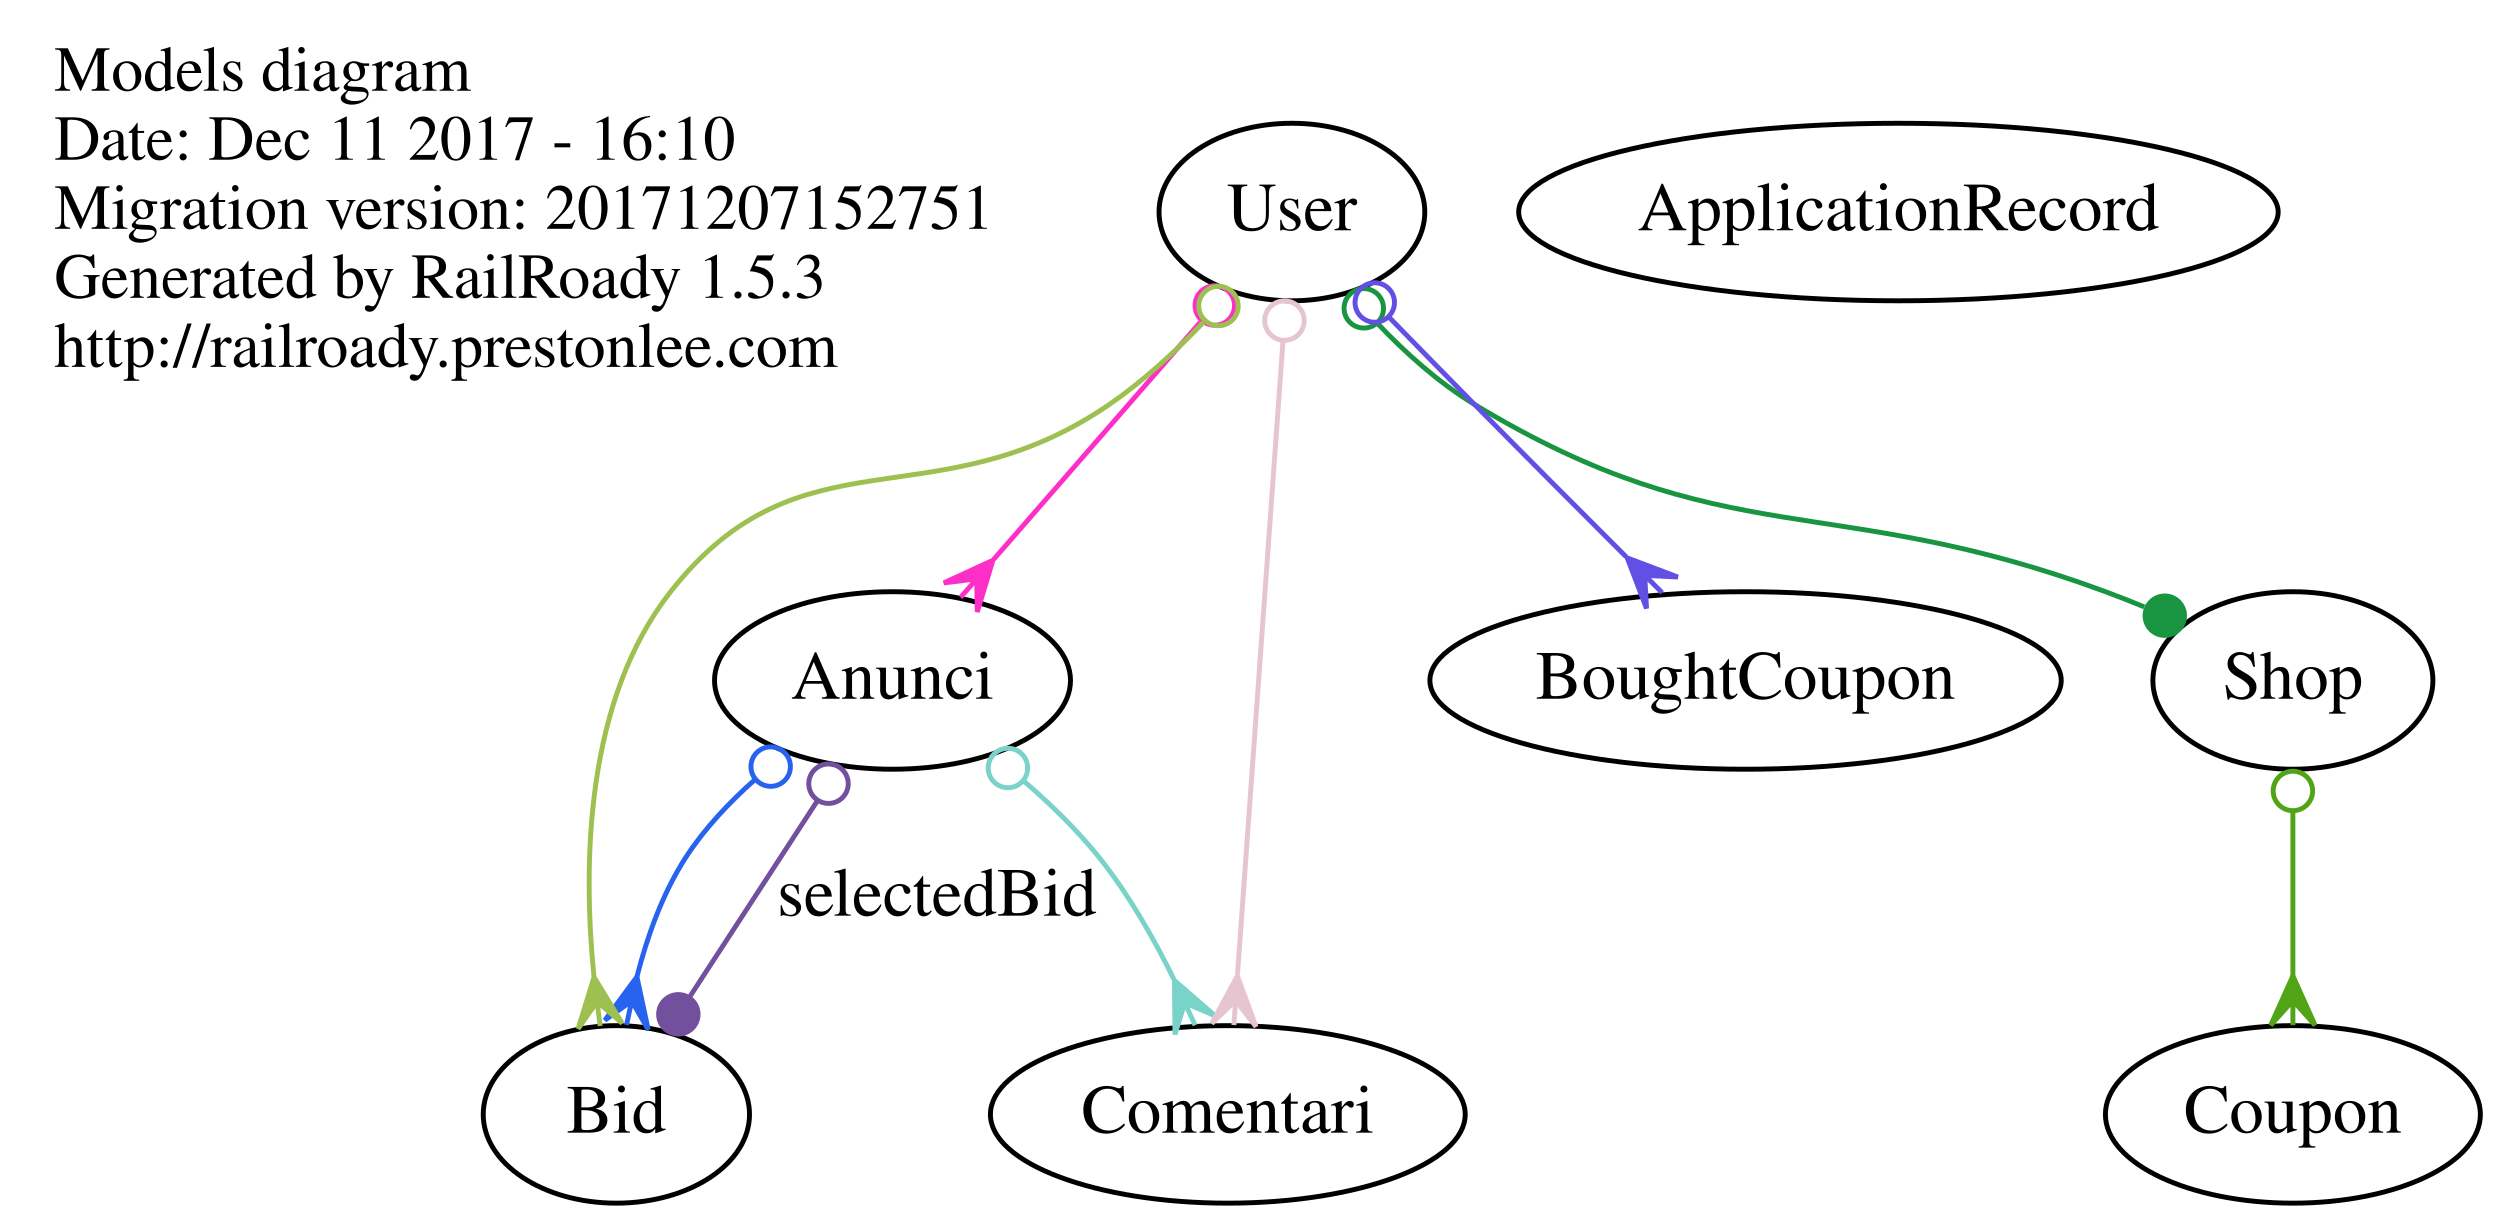
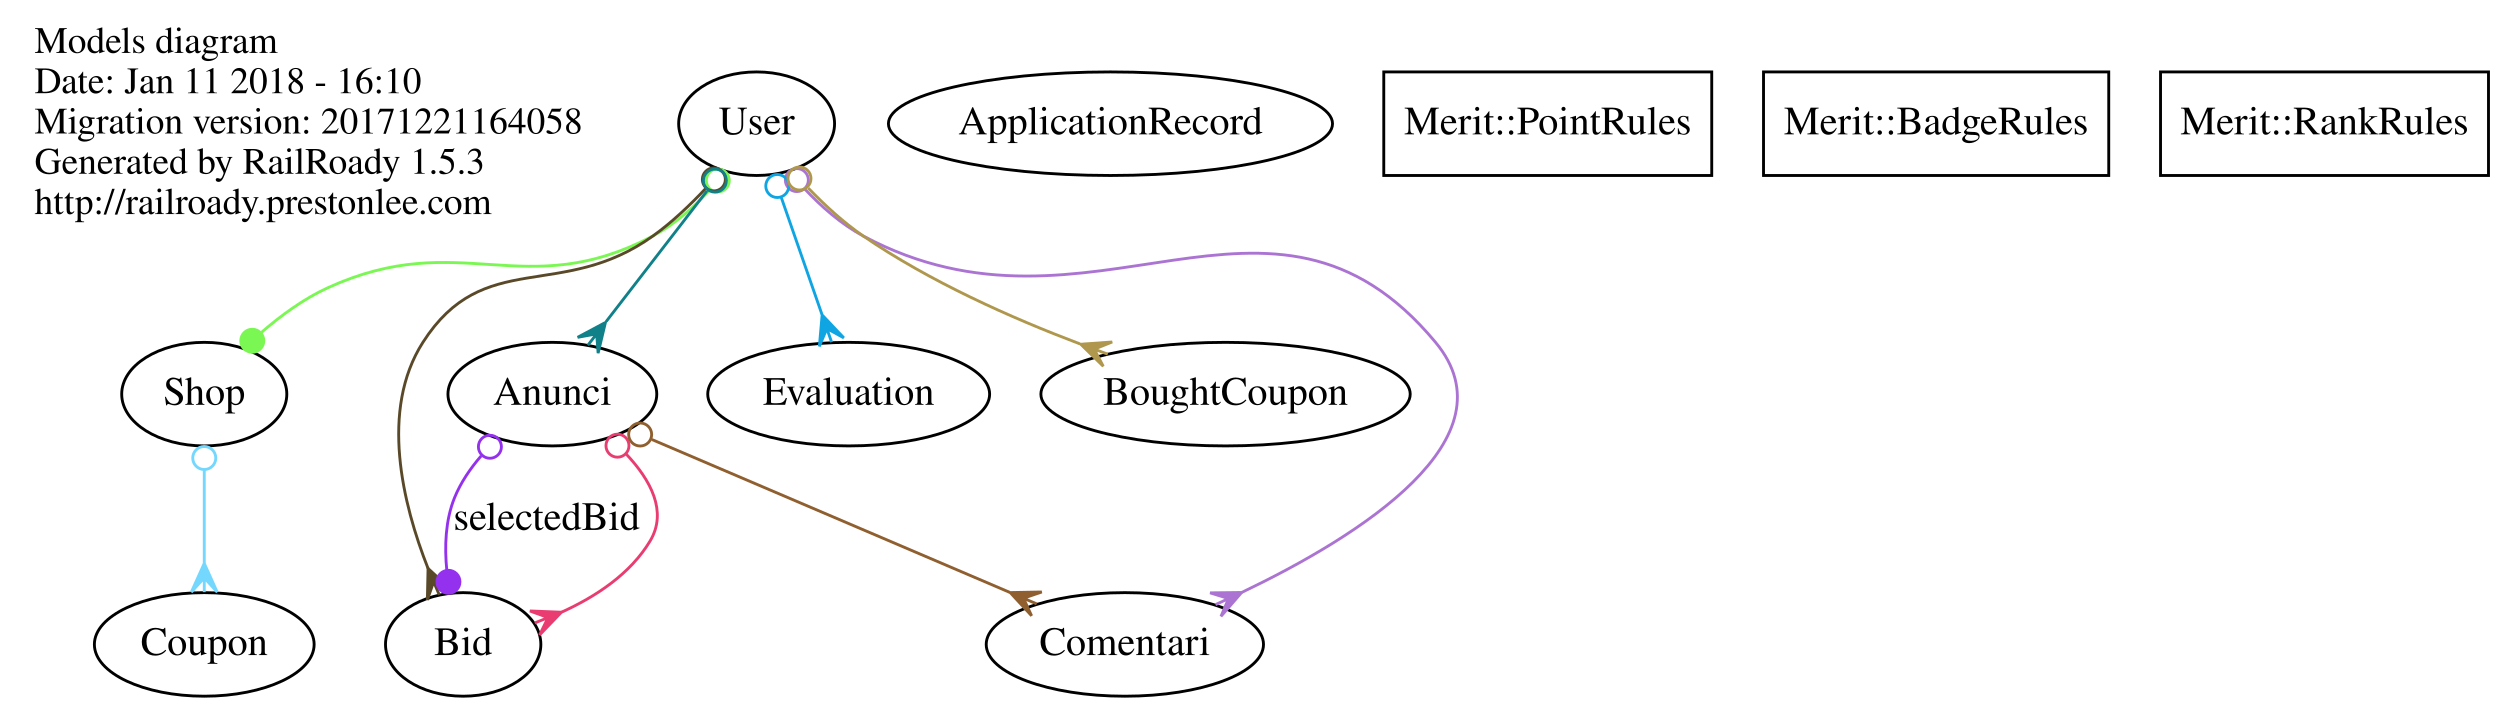
- <svg xmlns="http://www.w3.org/2000/svg" width="507pt" height="248pt" viewBox="0.00 0.00 507.00 248.00">
-   <g id="graph0" class="graph" transform="scale(1 1) rotate(0) translate(4 244)">
-     <polygon fill="none" stroke="none" points="-4,4 -4,-244 503,-244 503,4 -4,4" />
+ <svg xmlns="http://www.w3.org/2000/svg" width="869pt" height="246pt" viewBox="0.00 0.00 869.00 246.00">
+   <g id="graph0" class="graph" transform="scale(1 1) rotate(0) translate(4 242)">
+     <polygon fill="none" stroke="none" points="-4,4 -4,-242 865,-242 865,4 -4,4" />
    <g id="node1" class="node">
-       <text text-anchor="start" x="7" y="-225.6" font-family="Times,serif" font-size="13.00">Models diagram</text>
-       <text text-anchor="start" x="7" y="-211.6" font-family="Times,serif" font-size="13.00">Date: Dec 11 2017 - 16:10</text>
-       <text text-anchor="start" x="7" y="-197.6" font-family="Times,serif" font-size="13.00">Migration version: 20171207152751</text>
-       <text text-anchor="start" x="7" y="-183.6" font-family="Times,serif" font-size="13.00">Generated by RailRoady 1.5.3</text>
-       <text text-anchor="start" x="7" y="-169.6" font-family="Times,serif" font-size="13.00">http://railroady.prestonlee.com</text>
+       <text text-anchor="start" x="8" y="-223.6" font-family="Times,serif" font-size="13.00">Models diagram</text>
+       <text text-anchor="start" x="8" y="-209.6" font-family="Times,serif" font-size="13.00">Date: Jan 11 2018 - 16:10</text>
+       <text text-anchor="start" x="8" y="-195.6" font-family="Times,serif" font-size="13.00">Migration version: 20171221164058</text>
+       <text text-anchor="start" x="8" y="-181.6" font-family="Times,serif" font-size="13.00">Generated by RailRoady 1.5.3</text>
+       <text text-anchor="start" x="8" y="-167.6" font-family="Times,serif" font-size="13.00">http://railroady.prestonlee.com</text>
    </g>
    <g id="node2" class="node">
-       <ellipse fill="none" stroke="black" cx="177" cy="-106" rx="36.096" ry="18" />
-       <text text-anchor="middle" x="177" y="-102.3" font-family="Times,serif" font-size="14.00">Anunci</text>
+       <ellipse fill="none" stroke="black" cx="67" cy="-18" rx="38.194" ry="18" />
+       <text text-anchor="middle" x="67" y="-14.3" font-family="Times,serif" font-size="14.00">Coupon</text>
+     </g>
+     <g id="node3" class="node">
+       <ellipse fill="none" stroke="black" cx="382" cy="-199" rx="77.187" ry="18" />
+       <text text-anchor="middle" x="382" y="-195.3" font-family="Times,serif" font-size="14.00">ApplicationRecord</text>
+     </g>
+     <g id="node4" class="node">
+       <ellipse fill="none" stroke="black" cx="259" cy="-199" rx="27.097" ry="18" />
+       <text text-anchor="middle" x="259" y="-195.3" font-family="Times,serif" font-size="14.00">User</text>
+     </g>
+     <g id="node8" class="node">
+       <ellipse fill="none" stroke="black" cx="67" cy="-105" rx="28.695" ry="18" />
+       <text text-anchor="middle" x="67" y="-101.3" font-family="Times,serif" font-size="14.00">Shop</text>
+     </g>
+     <g id="edge4" class="edge">
+       <path fill="none" stroke="#7af753" d="M242.894,-176.195C237.271,-170.034 230.476,-163.942 223,-160 178.014,-136.282 156.279,-163.084 110,-142 101.589,-138.168 93.502,-132.227 86.656,-126.268" />
+       <ellipse fill="none" stroke="#7af753" cx="245.51" cy="-179.259" rx="4" ry="4" />
+       <ellipse fill="#7af753" stroke="#7af753" cx="83.694" cy="-123.554" rx="4" ry="4" />
+     </g>
+     <g id="node9" class="node">
+       <ellipse fill="none" stroke="black" cx="157" cy="-18" rx="27" ry="18" />
+       <text text-anchor="middle" x="157" y="-14.3" font-family="Times,serif" font-size="14.00">Bid</text>
+     </g>
+     <g id="edge3" class="edge">
+       <path fill="none" stroke="#594928" d="M241.253,-176.435C235.797,-170.63 229.505,-164.672 223,-160 191.181,-137.149 164.1,-156.006 143,-123 127.956,-99.467 135.952,-66.82 144.788,-44.417" />
+       <ellipse fill="none" stroke="#594928" cx="244.137" cy="-179.636" rx="4" ry="4" />
+       <polygon fill="#594928" stroke="#594928" points="144.789,-44.413 152.836,-36.963 146.741,-39.809 148.693,-35.206 148.693,-35.206 148.693,-35.206 146.741,-39.809 144.55,-33.45 144.789,-44.413 144.789,-44.413" />
+     </g>
+     <g id="node10" class="node">
+       <ellipse fill="none" stroke="black" cx="387" cy="-18" rx="48.192" ry="18" />
+       <text text-anchor="middle" x="387" y="-14.3" font-family="Times,serif" font-size="14.00">Comentari</text>
+     </g>
+     <g id="edge2" class="edge">
+       <path fill="none" stroke="#ab74d2" d="M275.716,-176.315C281.502,-170.159 288.449,-164.04 296,-160 375.321,-117.561 437.496,-192.182 495,-123 522.69,-89.688 468.742,-55.738 427.594,-36.056" />
+       <ellipse fill="none" stroke="#ab74d2" cx="272.985" cy="-179.407" rx="4" ry="4" />
+       <polygon fill="#ab74d2" stroke="#ab74d2" points="427.588,-36.053 420.413,-27.76 423.053,-33.947 418.518,-31.841 418.518,-31.841 418.518,-31.841 423.053,-33.947 416.623,-35.923 427.588,-36.053 427.588,-36.053" />
+     </g>
+     <g id="node11" class="node">
+       <ellipse fill="none" stroke="black" cx="291" cy="-105" rx="48.993" ry="18" />
+       <text text-anchor="middle" x="291" y="-101.3" font-family="Times,serif" font-size="14.00">Evaluation</text>
+     </g>
+     <g id="edge6" class="edge">
+       <path fill="none" stroke="#0fa5e3" d="M267.6,-173.274C271.958,-160.747 277.254,-145.52 281.705,-132.723" />
+       <ellipse fill="none" stroke="#0fa5e3" cx="266.183" cy="-177.348" rx="4" ry="4" />
+       <polygon fill="#0fa5e3" stroke="#0fa5e3" points="281.774,-132.524 289.31,-124.557 283.417,-127.801 285.06,-123.079 285.06,-123.079 285.06,-123.079 283.417,-127.801 280.809,-121.6 281.774,-132.524 281.774,-132.524" />
+     </g>
+     <g id="node12" class="node">
+       <ellipse fill="none" stroke="black" cx="422" cy="-105" rx="64.189" ry="18" />
+       <text text-anchor="middle" x="422" y="-101.3" font-family="Times,serif" font-size="14.00">BoughtCoupon</text>
+     </g>
+     <g id="edge5" class="edge">
+       <path fill="none" stroke="#af984d" d="M276.956,-176.626C282.627,-170.726 289.2,-164.67 296,-160 319.019,-144.191 347.406,-131.53 371.405,-122.452" />
+       <ellipse fill="none" stroke="#af984d" cx="273.897" cy="-179.949" rx="4" ry="4" />
+       <polygon fill="#af984d" stroke="#af984d" points="371.663,-122.357 382.602,-123.128 376.356,-120.631 381.049,-118.905 381.049,-118.905 381.049,-118.905 376.356,-120.631 379.495,-114.681 371.663,-122.357 371.663,-122.357" />
+     </g>
+     <g id="node13" class="node">
+       <ellipse fill="none" stroke="black" cx="188" cy="-105" rx="36.294" ry="18" />
+       <text text-anchor="middle" x="188" y="-101.3" font-family="Times,serif" font-size="14.00">Anunci</text>
+     </g>
+     <g id="edge1" class="edge">
+       <path fill="none" stroke="#108089" d="M241.764,-175.666C231.16,-161.925 217.568,-144.313 206.703,-130.235" />
+       <ellipse fill="none" stroke="#108089" cx="244.512" cy="-179.227" rx="4" ry="4" />
+       <polygon fill="#108089" stroke="#108089" points="206.452,-129.909 203.904,-119.243 203.397,-125.951 200.342,-121.992 200.342,-121.992 200.342,-121.992 203.397,-125.951 196.779,-124.742 206.452,-129.909 206.452,-129.909" />
    </g>
    <g id="node5" class="node">
-       <ellipse fill="none" stroke="black" cx="245" cy="-18" rx="48.144" ry="18" />
-       <text text-anchor="middle" x="245" y="-14.3" font-family="Times,serif" font-size="14.00">Comentari</text>
+       <polygon fill="none" stroke="black" points="591,-217 477,-217 477,-181 591,-181 591,-217" />
+       <text text-anchor="middle" x="534" y="-195.3" font-family="Times,serif" font-size="14.00">Merit::PointRules</text>
    </g>
-     <g id="edge1" class="edge">
-       <path fill="none" stroke="#79d3c8" d="M203.691,-85.548C209.151,-80.835 214.573,-75.545 219,-70 224.883,-62.631 229.977,-53.72 234.058,-45.421" />
-       <ellipse fill="none" stroke="#79d3c8" cx="200.41" cy="-88.251" rx="4" ry="4" />
-       <polygon fill="#79d3c8" stroke="#79d3c8" points="234.175,-45.167 242.455,-37.977 236.273,-40.628 238.37,-36.089 238.37,-36.089 238.37,-36.089 236.273,-40.628 234.285,-34.201 234.175,-45.167 234.175,-45.167" />
+     <g id="node6" class="node">
+       <polygon fill="none" stroke="black" points="729,-217 609,-217 609,-181 729,-181 729,-217" />
+       <text text-anchor="middle" x="669" y="-195.3" font-family="Times,serif" font-size="14.00">Merit::BadgeRules</text>
    </g>
-     <g id="node9" class="node">
-       <ellipse fill="none" stroke="black" cx="121" cy="-18" rx="27" ry="18" />
-       <text text-anchor="middle" x="121" y="-14.3" font-family="Times,serif" font-size="14.00">Bid</text>
-     </g>
-     <g id="edge2" class="edge">
-       <path fill="none" stroke="#2863ef" d="M149.115,-85.906C143.82,-81.221 138.767,-75.851 135,-70 130.387,-62.835 127.279,-54.161 125.191,-46.015" />
-       <ellipse fill="none" stroke="#2863ef" cx="152.295" cy="-88.532" rx="4" ry="4" />
-       <polygon fill="#2863ef" stroke="#2863ef" points="125.167,-45.907 127.453,-35.181 124.111,-41.019 123.054,-36.132 123.054,-36.132 123.054,-36.132 124.111,-41.019 118.656,-37.083 125.167,-45.907 125.167,-45.907" />
-     </g>
-     <g id="edge3" class="edge">
-       <path fill="none" stroke="#72509d" d="M161.707,-81.514C153.656,-69.151 143.828,-54.057 135.845,-41.798" />
-       <ellipse fill="none" stroke="#72509d" cx="164.02" cy="-85.066" rx="4" ry="4" />
-       <ellipse fill="#72509d" stroke="#72509d" cx="133.568" cy="-38.301" rx="4" ry="4" />
-       <text text-anchor="middle" x="186" y="-58.3" font-family="Times,serif" font-size="14.00">selectedBid</text>
-     </g>
-     <g id="node3" class="node">
-       <ellipse fill="none" stroke="black" cx="258" cy="-201" rx="26.949" ry="18" />
-       <text text-anchor="middle" x="258" y="-197.3" font-family="Times,serif" font-size="14.00">User</text>
-     </g>
-     <g id="edge4" class="edge">
-       <path fill="none" stroke="#fe2fc9" d="M239.411,-178.657C226.911,-164.305 210.425,-145.377 197.537,-130.58" />
-       <ellipse fill="none" stroke="#fe2fc9" cx="242.359" cy="-182.042" rx="4" ry="4" />
-       <polygon fill="#fe2fc9" stroke="#fe2fc9" points="197.363,-130.38 194.188,-119.883 194.079,-126.609 190.795,-122.839 190.795,-122.839 190.795,-122.839 194.079,-126.609 187.402,-125.794 197.363,-130.38 197.363,-130.38" />
-     </g>
-     <g id="node4" class="node">
-       <ellipse fill="none" stroke="black" cx="461" cy="-106" rx="28.395" ry="18" />
-       <text text-anchor="middle" x="461" y="-102.3" font-family="Times,serif" font-size="14.00">Shop</text>
+     <g id="node7" class="node">
+       <polygon fill="none" stroke="black" points="861,-217 747,-217 747,-181 861,-181 861,-217" />
+       <text text-anchor="middle" x="804" y="-195.3" font-family="Times,serif" font-size="14.00">Merit::RankRules</text>
    </g>
    <g id="edge7" class="edge">
-       <path fill="none" stroke="#199541" d="M275.267,-178.492C281.007,-172.455 287.789,-166.358 295,-162 345.787,-131.304 367.35,-144.606 423,-124 425.575,-123.046 428.224,-122.001 430.866,-120.913" />
-       <ellipse fill="none" stroke="#199541" cx="272.577" cy="-181.472" rx="4" ry="4" />
-       <ellipse fill="#199541" stroke="#199541" cx="435.02" cy="-119.138" rx="4" ry="4" />
+       <path fill="none" stroke="#73d7fe" d="M67,-78.694C67,-68.512 67,-56.747 67,-46.367" />
+       <ellipse fill="none" stroke="#73d7fe" cx="67" cy="-82.799" rx="4" ry="4" />
+       <polygon fill="#73d7fe" stroke="#73d7fe" points="67,-46.175 71.5,-36.175 67,-41.175 67,-36.175 67,-36.175 67,-36.175 67,-41.175 62.5,-36.175 67,-46.175 67,-46.175" />
    </g>
-     <g id="edge5" class="edge">
-       <path fill="none" stroke="#e6c4d0" d="M256.176,-174.611C253.75,-140.823 249.475,-81.303 246.974,-46.487" />
-       <ellipse fill="none" stroke="#e6c4d0" cx="256.49" cy="-178.982" rx="4" ry="4" />
-       <polygon fill="#e6c4d0" stroke="#e6c4d0" points="246.946,-46.089 250.718,-35.792 246.587,-41.102 246.229,-36.115 246.229,-36.115 246.229,-36.115 246.587,-41.102 241.741,-36.437 246.946,-46.089 246.946,-46.089" />
+     <g id="edge9" class="edge">
+       <path fill="none" stroke="#e93c70" d="M213.623,-84.207C222.15,-75.158 228.094,-64.202 222,-54 215.155,-42.539 203.12,-34.611 191.251,-29.237" />
+       <ellipse fill="none" stroke="#e93c70" cx="210.632" cy="-87.08" rx="4" ry="4" />
+       <polygon fill="#e93c70" stroke="#e93c70" points="191.146,-29.195 183.553,-21.283 186.508,-27.326 181.871,-25.457 181.871,-25.457 181.871,-25.457 186.508,-27.326 180.189,-29.631 191.146,-29.195 191.146,-29.195" />
    </g>
-     <g id="node6" class="node">
-       <ellipse fill="none" stroke="black" cx="350" cy="-106" rx="64.017" ry="18" />
-       <text text-anchor="middle" x="350" y="-102.3" font-family="Times,serif" font-size="14.00">BoughtCoupon</text>
+     <g id="edge10" class="edge">
+       <path fill="none" stroke="#9431ee" d="M163.289,-83.574C159.499,-79.191 156.14,-74.274 154,-69 150.812,-61.143 150.488,-52.019 151.308,-43.731" />
+       <ellipse fill="none" stroke="#9431ee" cx="166.291" cy="-86.707" rx="4" ry="4" />
+       <ellipse fill="#9431ee" stroke="#9431ee" cx="151.878" cy="-39.761" rx="4" ry="4" />
+       <text text-anchor="middle" x="186" y="-57.8" font-family="Times,serif" font-size="14.00">selectedBid</text>
    </g>
    <g id="edge8" class="edge">
-       <path fill="none" stroke="#6250e4" d="M277.794,-179.571C283.346,-173.868 289.396,-167.68 295,-162 305.029,-151.837 316.156,-140.686 325.763,-131.098" />
-       <ellipse fill="none" stroke="#6250e4" cx="274.799" cy="-182.652" rx="4" ry="4" />
-       <polygon fill="#6250e4" stroke="#6250e4" points="326.009,-130.852 336.269,-126.979 329.551,-127.322 333.092,-123.792 333.092,-123.792 333.092,-123.792 329.551,-127.322 329.915,-120.605 326.009,-130.852 326.009,-130.852" />
-     </g>
-     <g id="edge6" class="edge">
-       <path fill="none" stroke="#9ec050" d="M240.048,-178.62C234.377,-172.72 227.804,-166.666 221,-162 185.53,-137.674 158.581,-157.813 132,-124 114.789,-102.106 114.133,-69.215 116.444,-46.092" />
-       <ellipse fill="none" stroke="#9ec050" cx="243.107" cy="-181.944" rx="4" ry="4" />
-       <polygon fill="#9ec050" stroke="#9ec050" points="116.474,-45.846 122.176,-36.479 117.092,-40.885 117.711,-35.923 117.711,-35.923 117.711,-35.923 117.092,-40.885 113.245,-35.367 116.474,-45.846 116.474,-45.846" />
-     </g>
-     <g id="node8" class="node">
-       <ellipse fill="none" stroke="black" cx="461" cy="-18" rx="38.021" ry="18" />
-       <text text-anchor="middle" x="461" y="-14.3" font-family="Times,serif" font-size="14.00">Coupon</text>
-     </g>
-     <g id="edge9" class="edge">
-       <path fill="none" stroke="#50a416" d="M461,-79.339C461,-68.855 461,-56.718 461,-46.091" />
-       <ellipse fill="none" stroke="#50a416" cx="461" cy="-83.597" rx="4" ry="4" />
-       <polygon fill="#50a416" stroke="#50a416" points="461,-46.084 465.5,-36.084 461,-41.084 461,-36.084 461,-36.084 461,-36.084 461,-41.084 456.5,-36.084 461,-46.084 461,-46.084" />
-     </g>
-     <g id="node7" class="node">
-       <ellipse fill="none" stroke="black" cx="381" cy="-201" rx="77.015" ry="18" />
-       <text text-anchor="middle" x="381" y="-197.3" font-family="Times,serif" font-size="14.00">ApplicationRecord</text>
+       <path fill="none" stroke="#905f2f" d="M222.541,-89.246C257.199,-74.443 310.533,-51.662 347.006,-36.083" />
+       <ellipse fill="none" stroke="#905f2f" cx="218.517" cy="-90.965" rx="4" ry="4" />
+       <polygon fill="#905f2f" stroke="#905f2f" points="347.158,-36.018 358.122,-36.228 351.756,-34.054 356.354,-32.09 356.354,-32.09 356.354,-32.09 351.756,-34.054 354.587,-27.952 347.158,-36.018 347.158,-36.018" />
    </g>
  </g>
</svg>
